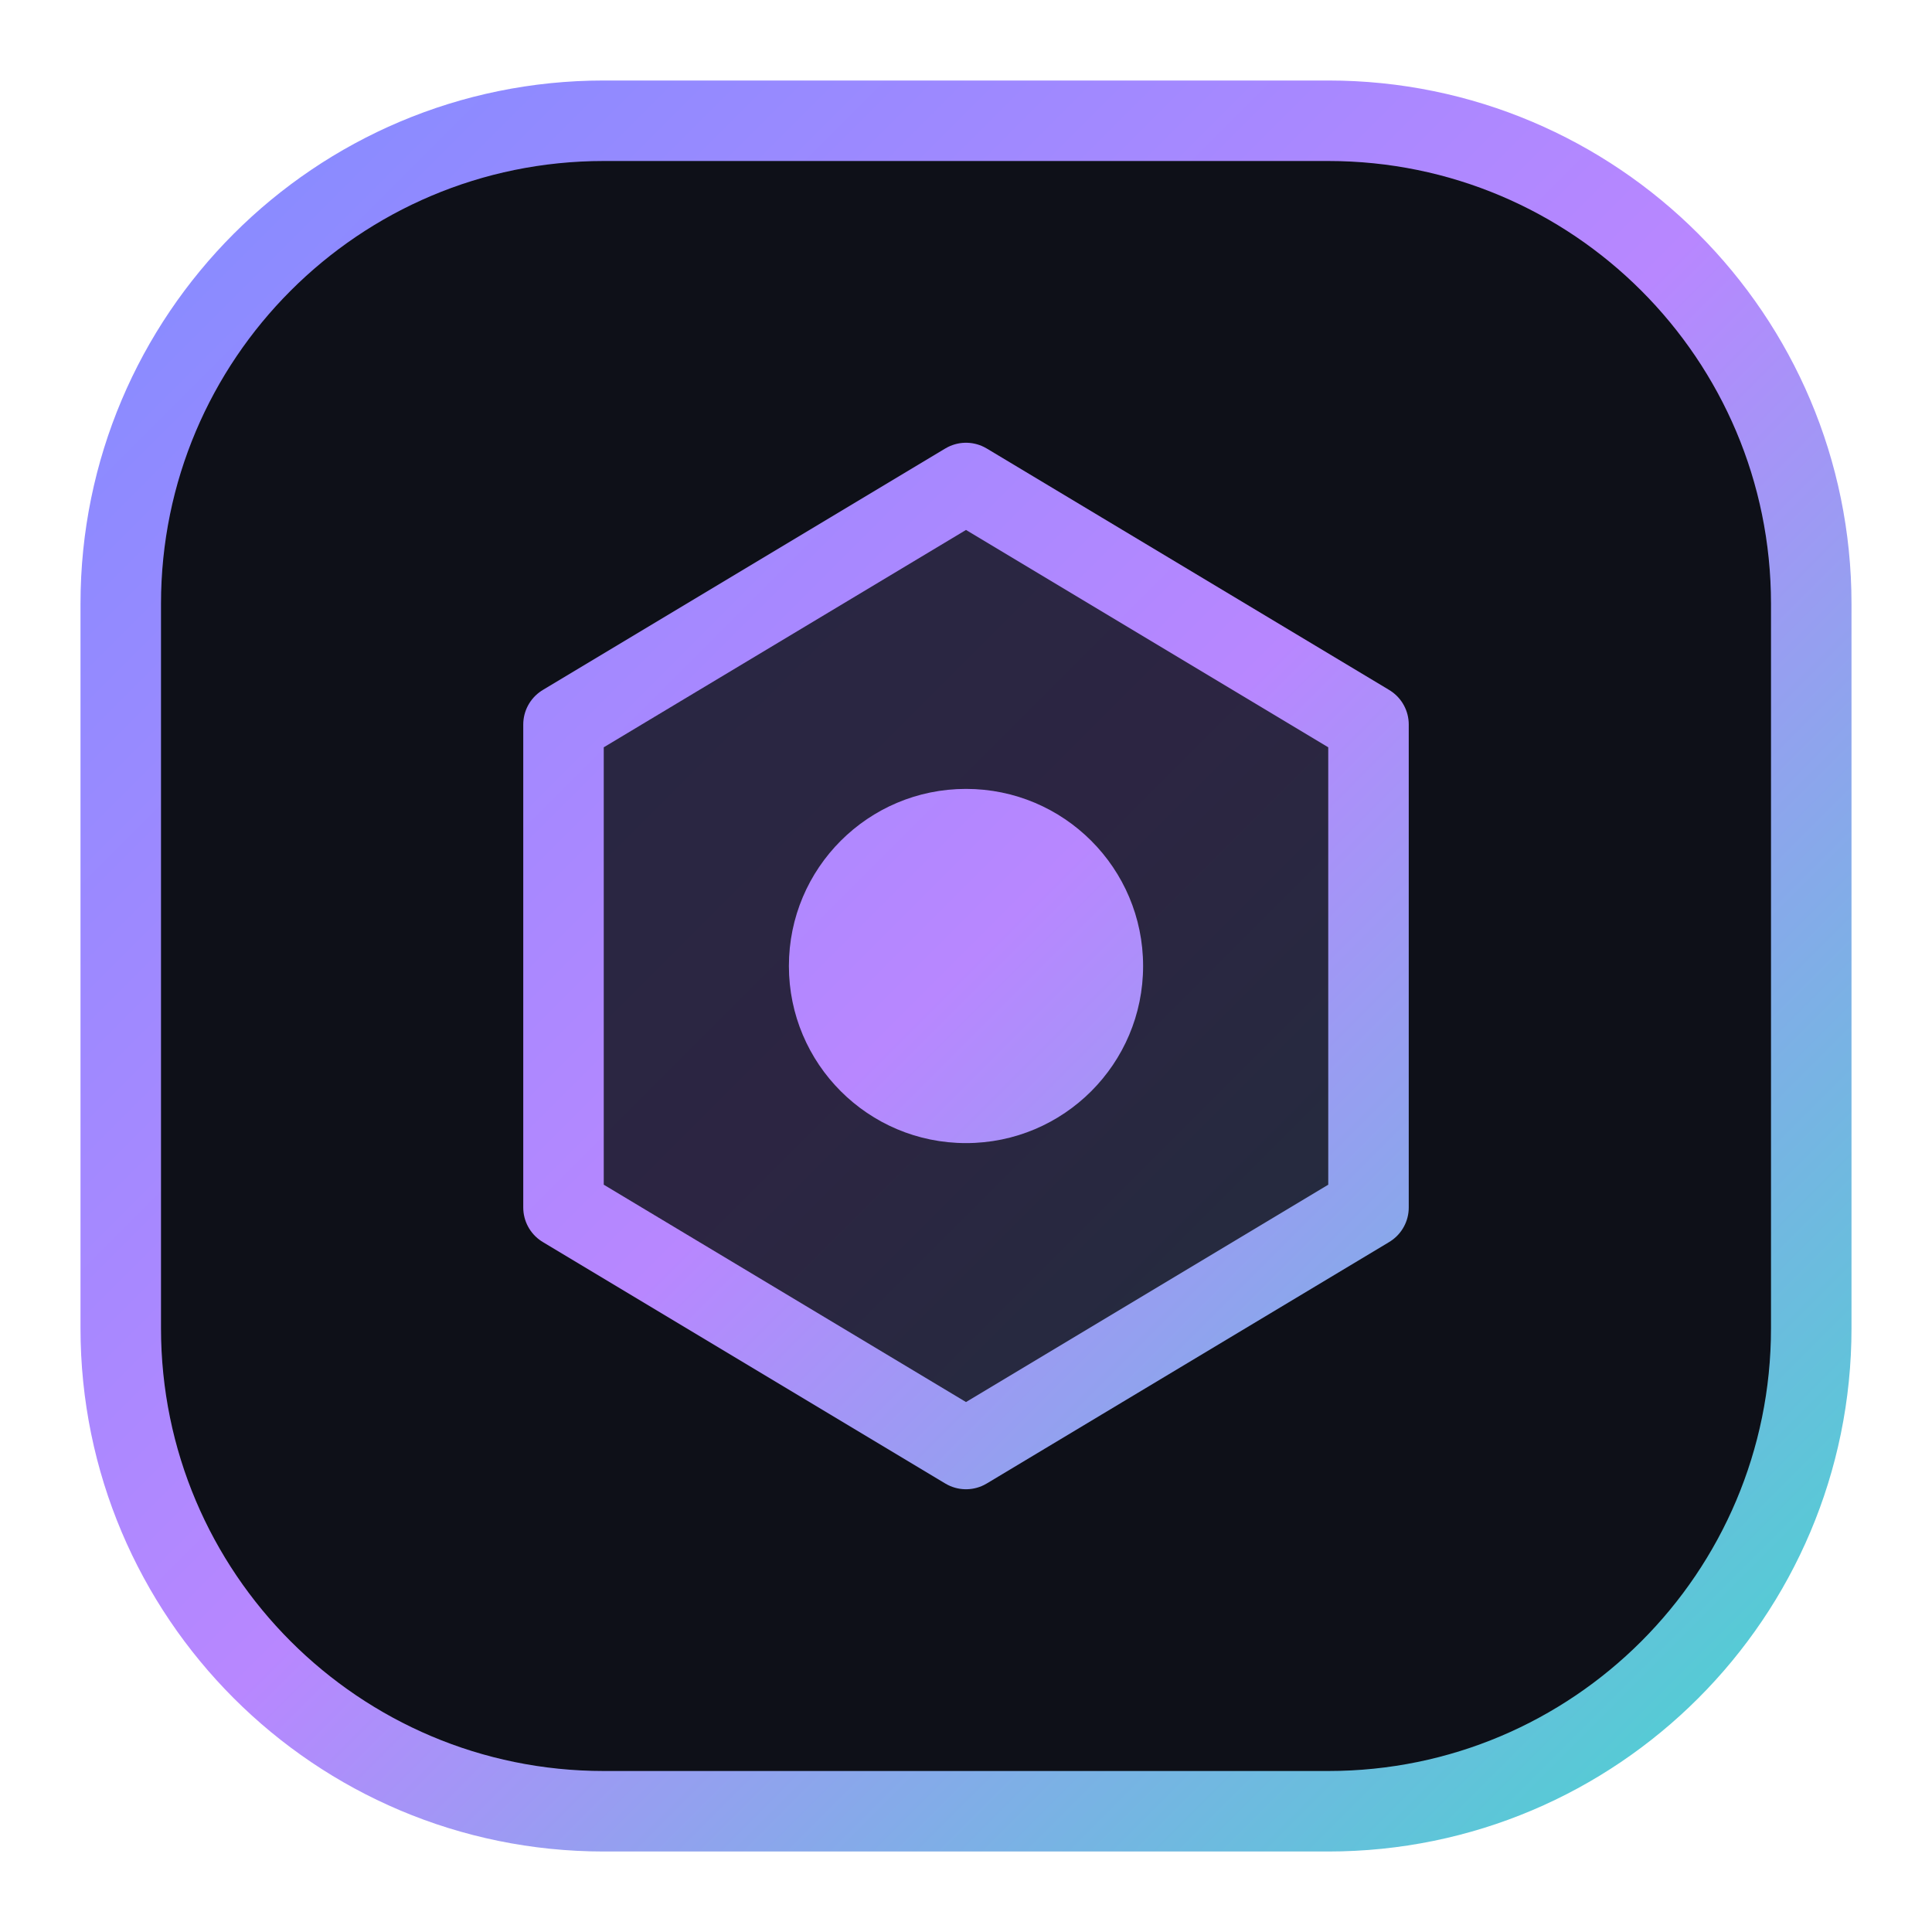
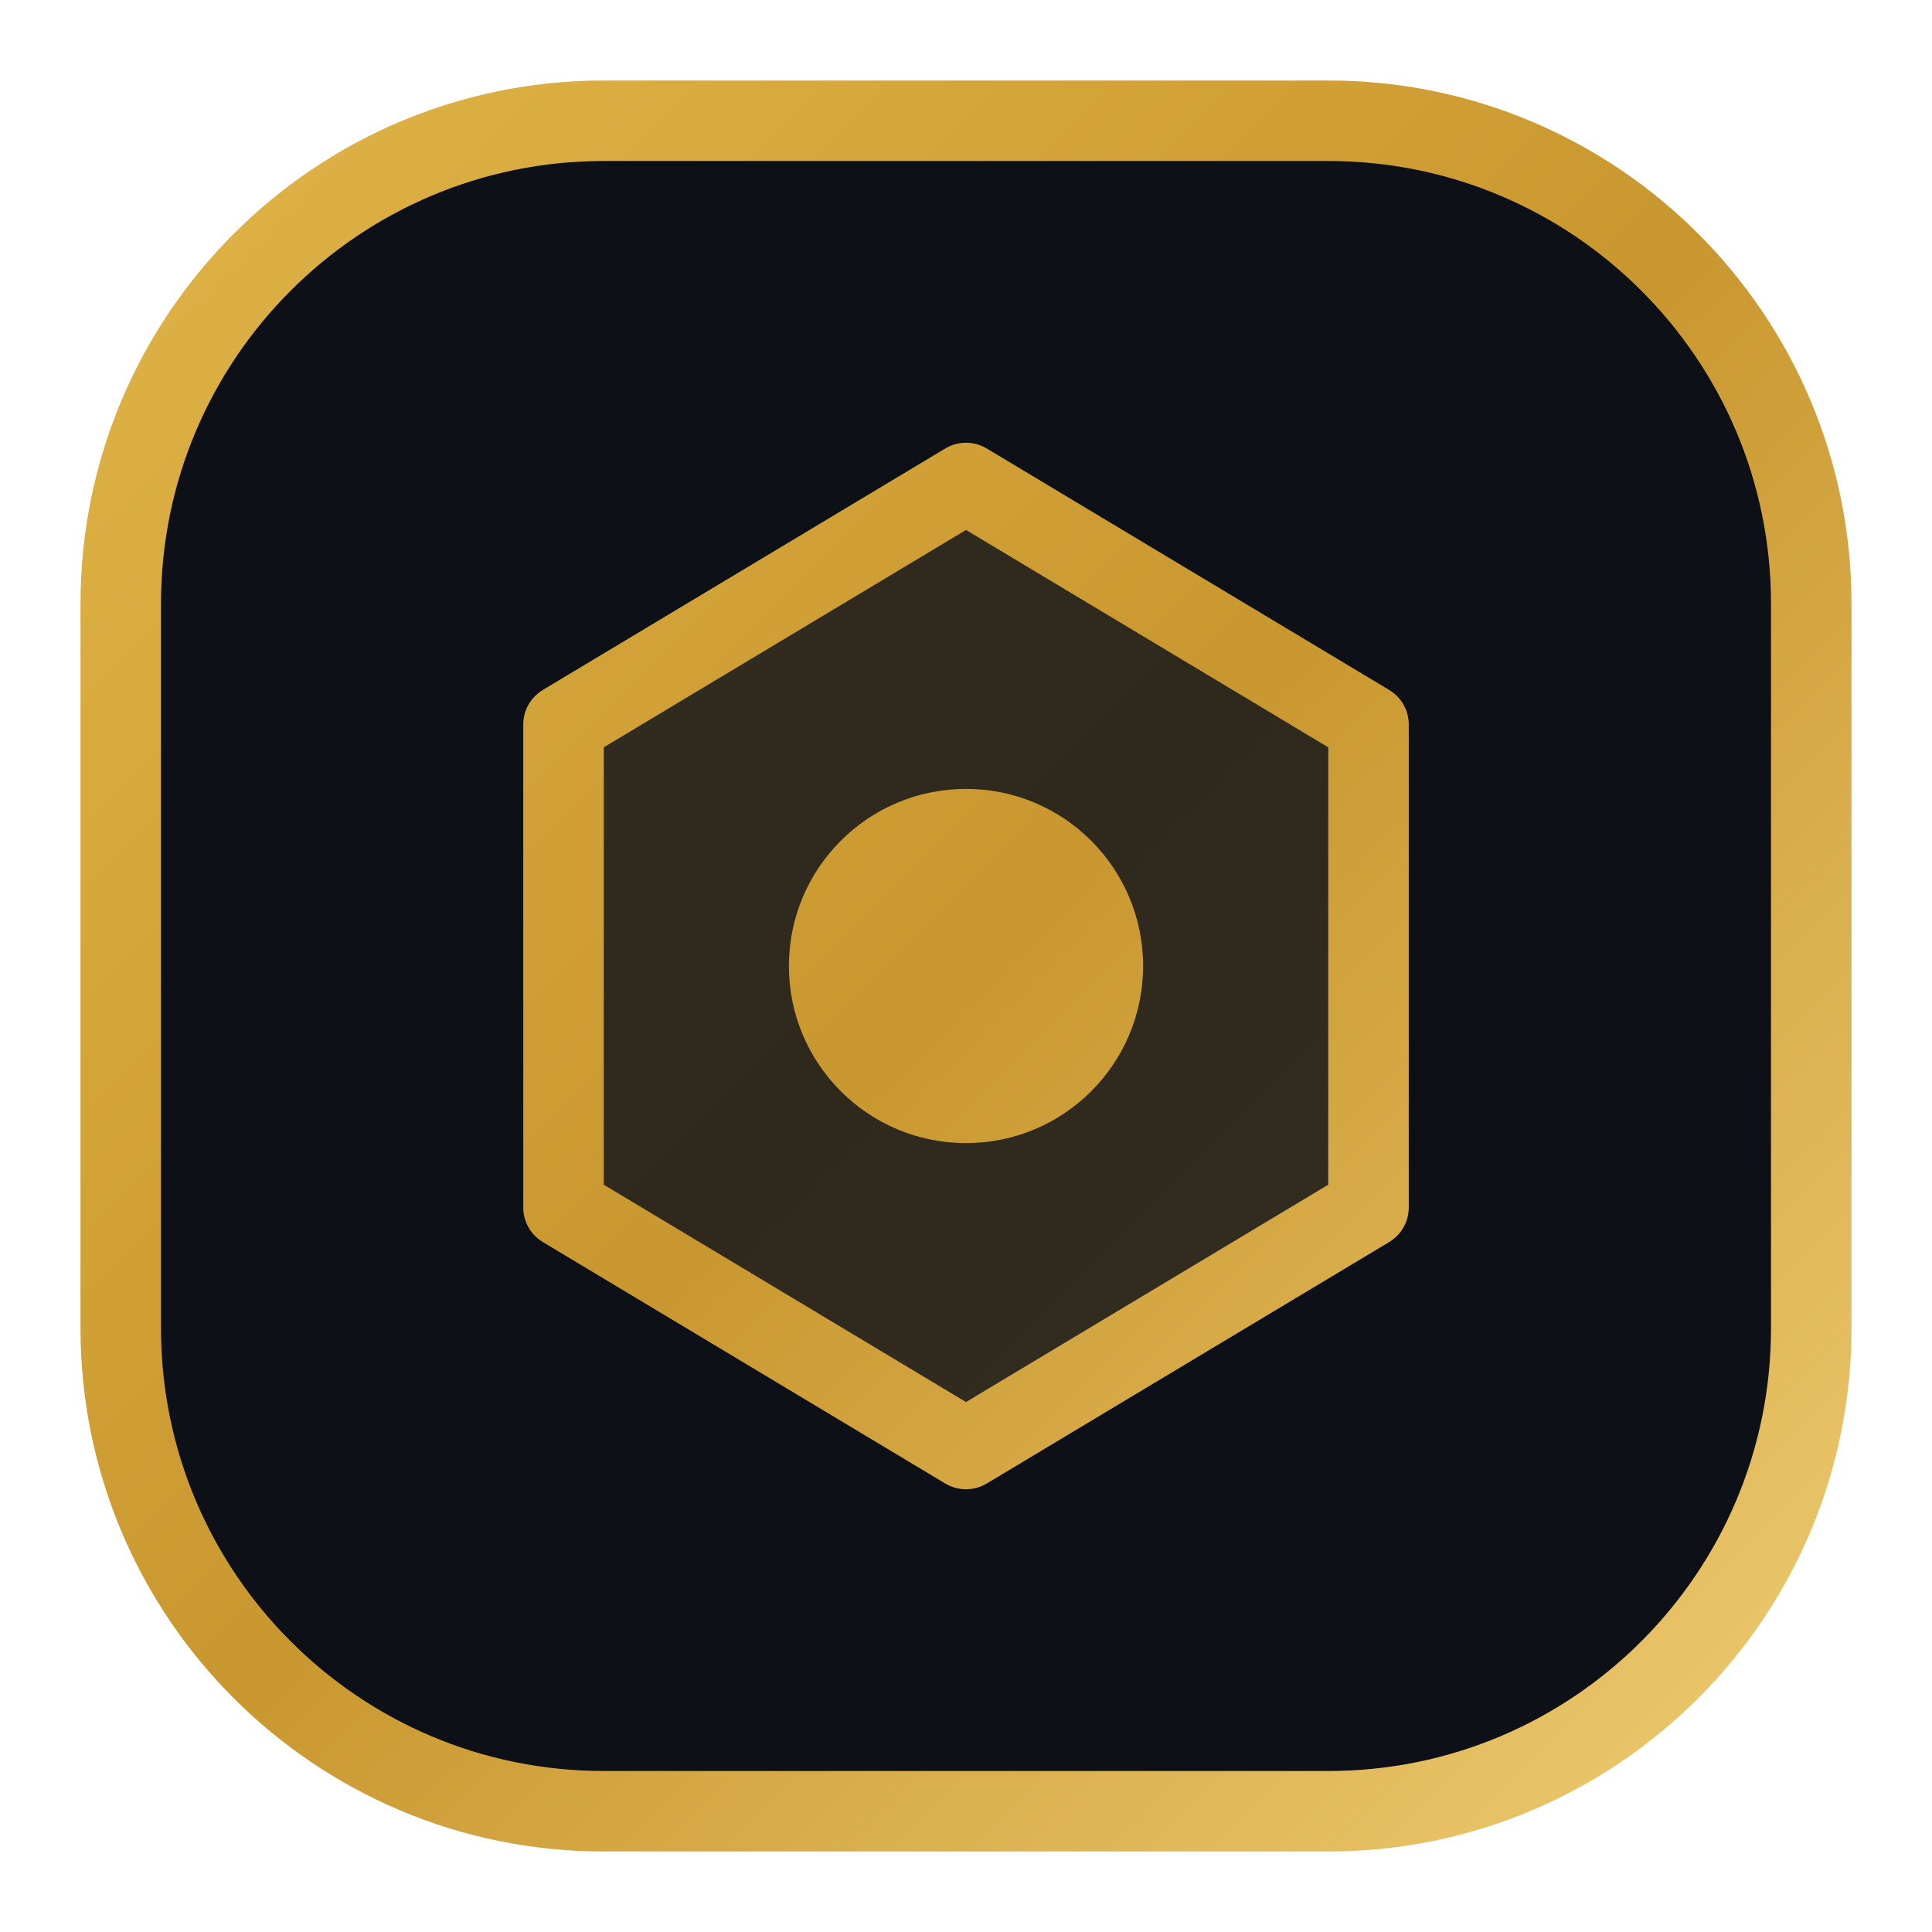
<svg xmlns="http://www.w3.org/2000/svg" viewBox="0 0 48 48" fill="none">
  <defs>
    <linearGradient id="g" x1="0" y1="0" x2="48" y2="48" gradientUnits="userSpaceOnUse">
-       <stop stop-color="#7c8cff" />
-       <stop offset="0.5" stop-color="#b887ff" />
-       <stop offset="1" stop-color="#37e0c8" />
+       <stop stop-color="#e3b84b" />
+       <stop offset="0.5" stop-color="#c9972f" />
+       <stop offset="1" stop-color="#f3d27a" />
    </linearGradient>
  </defs>
  <rect x="3" y="3" width="42" height="42" rx="12" fill="#0e1018" stroke="url(#g)" stroke-width="2" />
  <path d="M24 12 L34 18 V30 L24 36 L14 30 V18 Z" fill="url(#g)" opacity="0.18" />
  <path d="M24 12 L34 18 V30 L24 36 L14 30 V18 Z" stroke="url(#g)" stroke-width="2" stroke-linejoin="round" fill="none" />
  <circle cx="24" cy="24" r="4.4" fill="url(#g)" />
</svg>
